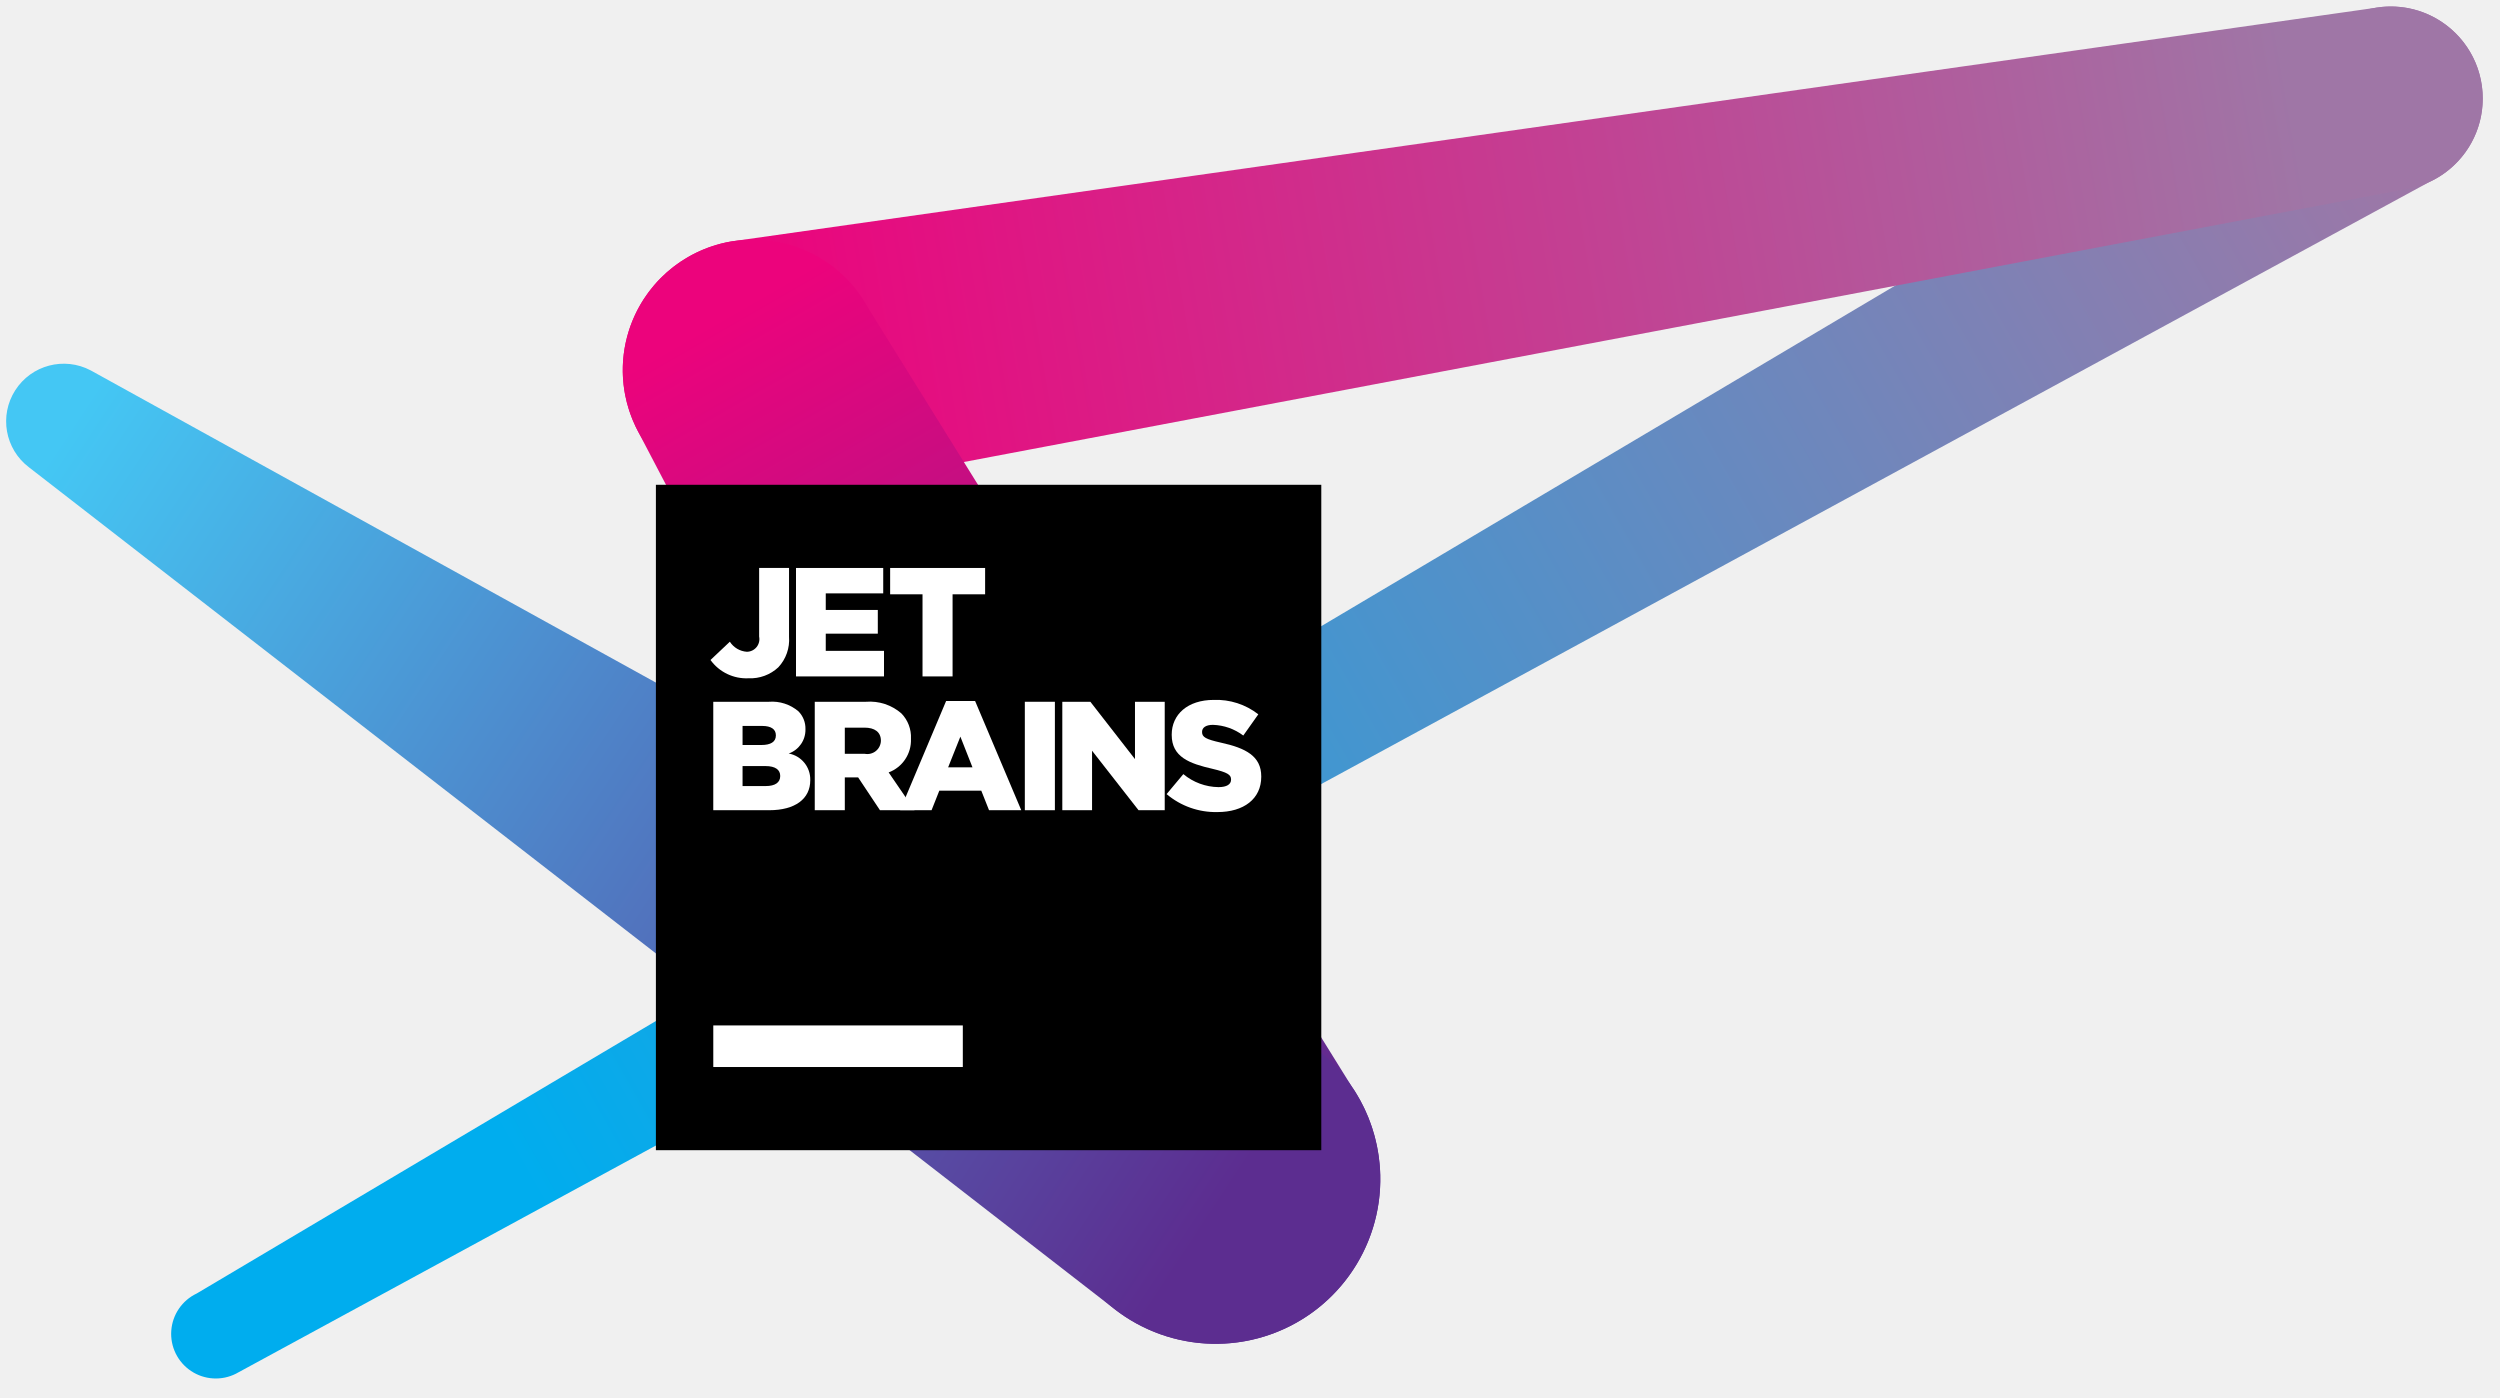
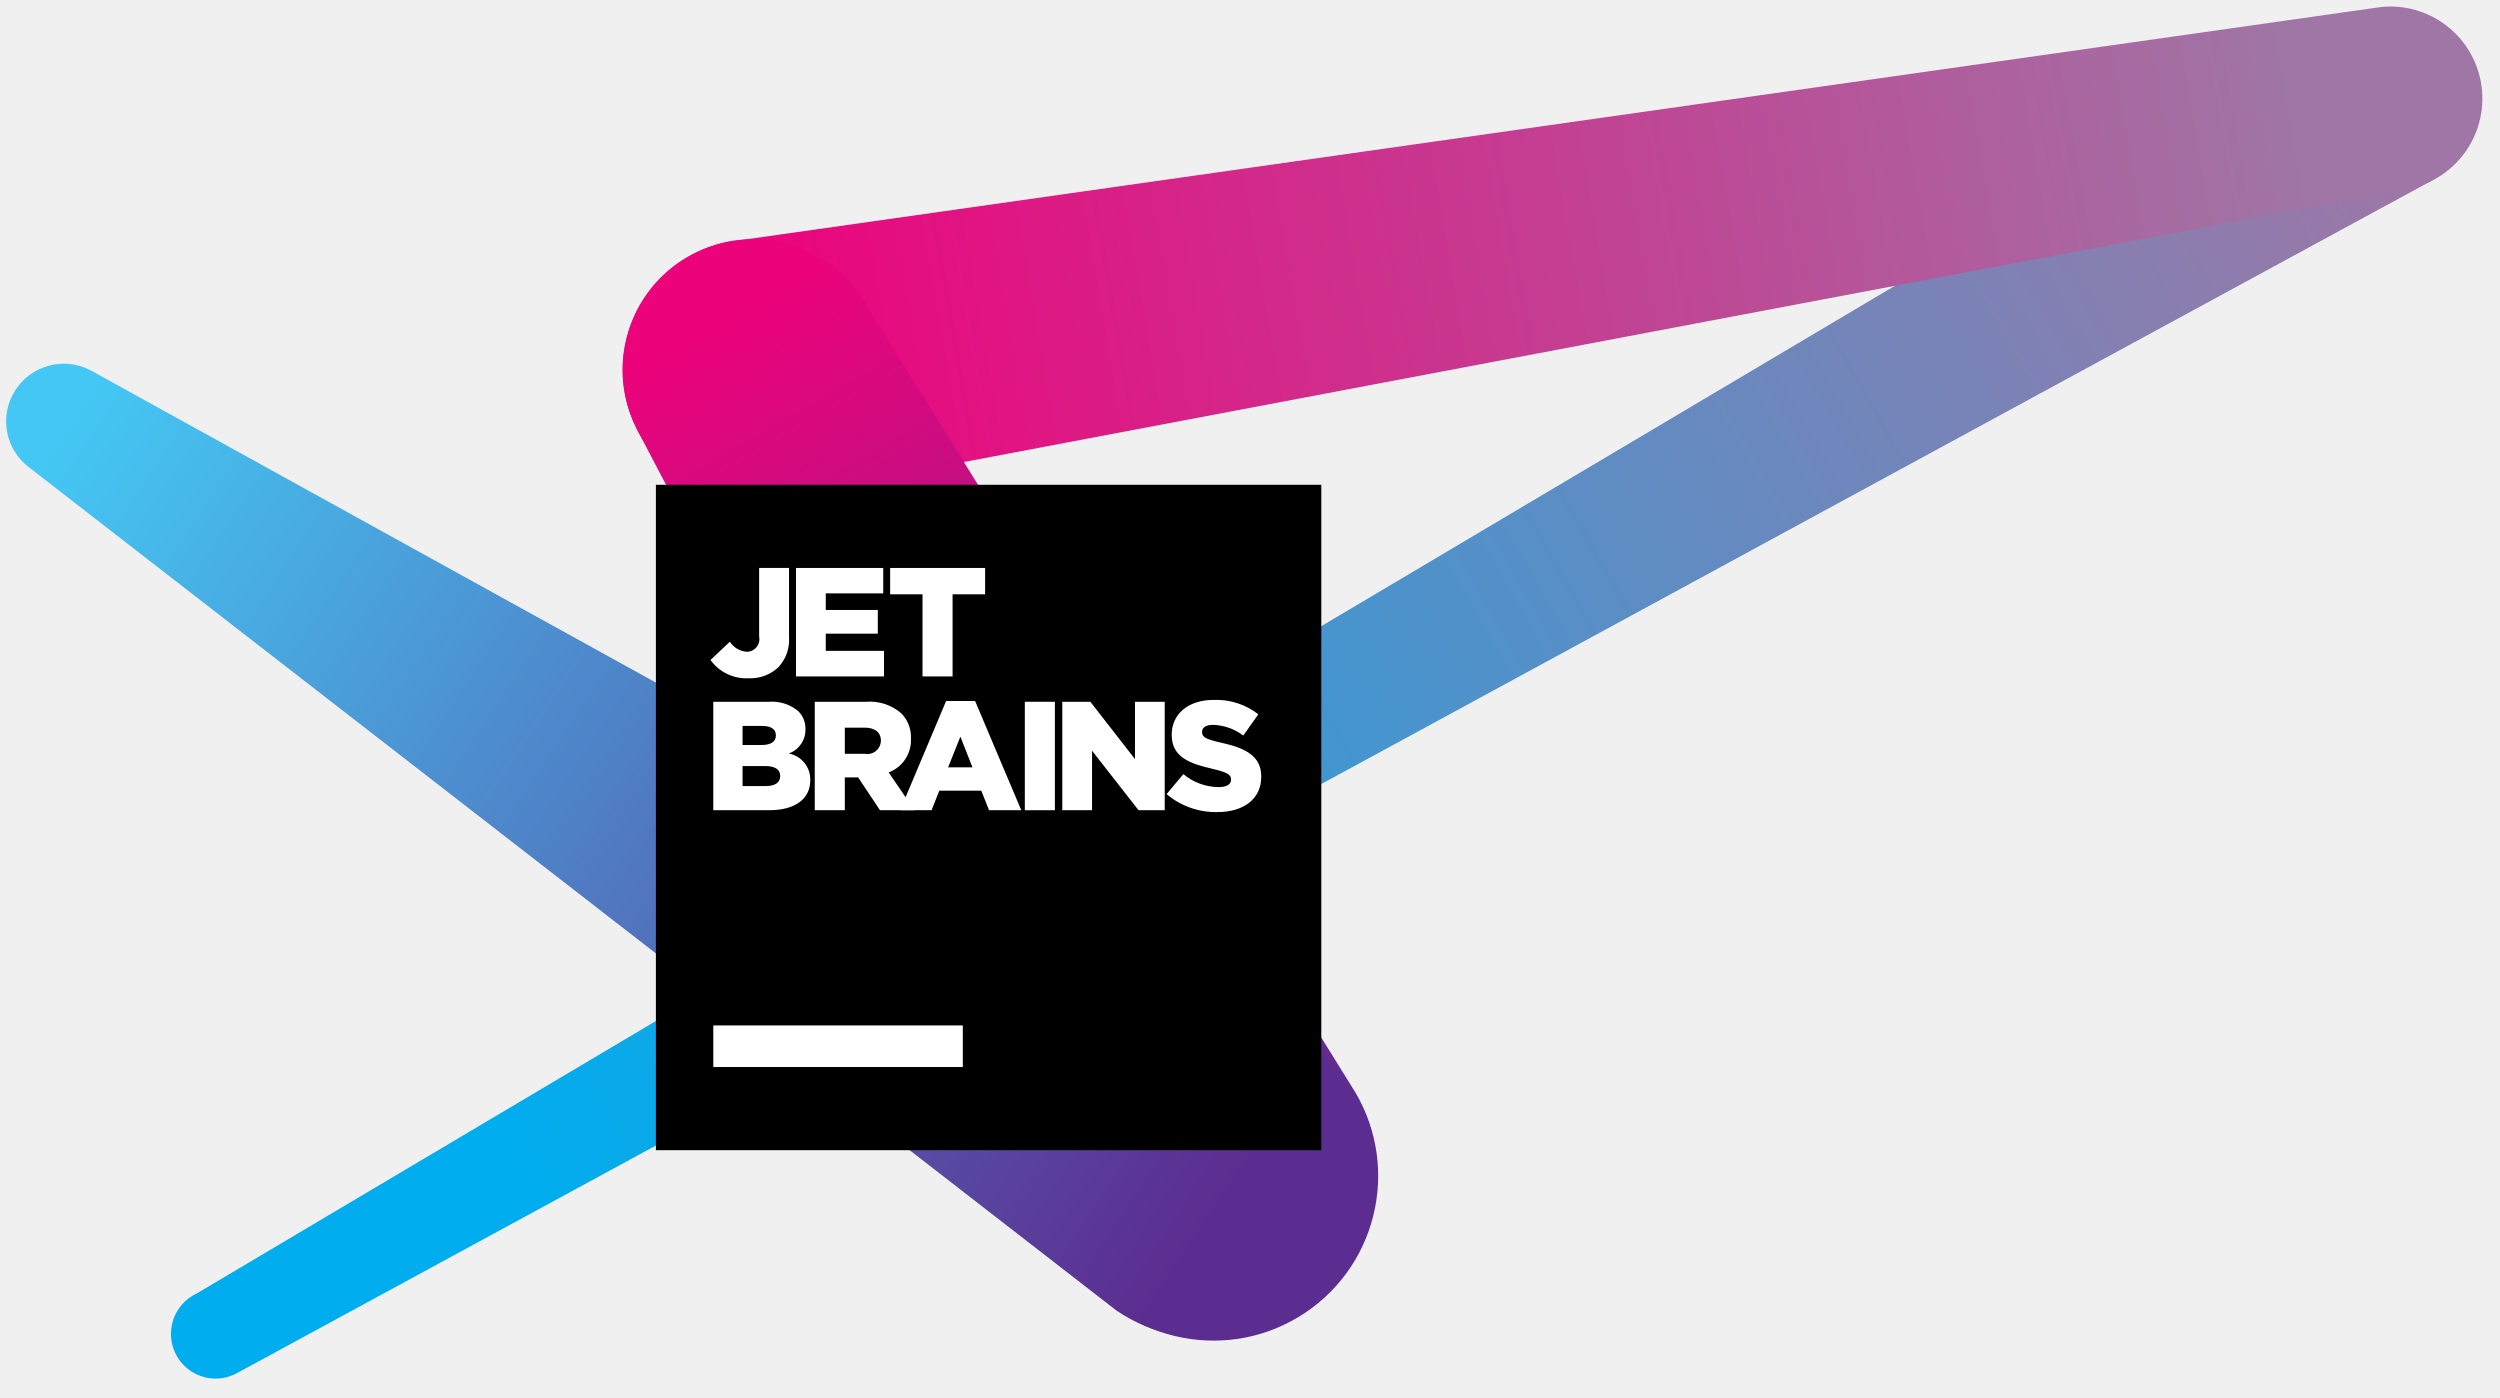
- <svg xmlns="http://www.w3.org/2000/svg" id="Layer_1" data-name="Layer 1" width="263" height="147" viewBox="0 0 263 147">
+ <svg xmlns="http://www.w3.org/2000/svg" width="263" height="147" viewBox="0 0 263 147">
  <defs>
-     <linearGradient id="linear-gradient" x1="54.457" y1="122.594" x2="251.779" y2="10.206" gradientUnits="userSpaceOnUse">
+     <linearGradient id="lg0" x1="54.457" y1="122.594" x2="251.779" y2="10.206" gradientUnits="userSpaceOnUse">
      <stop offset="0" stop-color="#00adee" />
      <stop offset="1" stop-color="#9f76a6" />
    </linearGradient>
-     <linearGradient id="linear-gradient-2" x1="80.247" y1="38.761" x2="241.262" y2="10.951" gradientUnits="userSpaceOnUse">
+     <linearGradient id="lg1" x1="80.247" y1="38.761" x2="241.262" y2="10.951" gradientUnits="userSpaceOnUse">
      <stop offset="0" stop-color="#ec037c" />
      <stop offset="1" stop-color="#9f76a6" />
    </linearGradient>
-     <linearGradient id="linear-gradient-3" x1="75.721" y1="33.558" x2="127.825" y2="123.939" gradientUnits="userSpaceOnUse">
+     <linearGradient id="lg2" x1="75.721" y1="33.558" x2="127.825" y2="123.939" gradientUnits="userSpaceOnUse">
      <stop offset="0" stop-color="#ec037c" />
      <stop offset="1" stop-color="#5c2d90" />
    </linearGradient>
-     <linearGradient id="linear-gradient-4" x1="7.465" y1="44.578" x2="129.454" y2="125.081" gradientUnits="userSpaceOnUse">
+     <linearGradient id="lg3" x1="7.465" y1="44.578" x2="129.454" y2="125.081" gradientUnits="userSpaceOnUse">
      <stop offset="0" stop-color="#44c7f4" />
      <stop offset="1" stop-color="#5c2d90" />
    </linearGradient>
  </defs>
-   <g>
-     <path d="M261.184,10.362a9.678,9.678,0,0,0-14.745-8.246l0-.001L20.694,136.075h0a4.697,4.697,0,1,0,4.133,8.435h0q0.09-.047.178-0.097l230.527-125.25a9.653,9.653,0,0,0,1.151-.625l0.033-.018-0.001-.002A9.668,9.668,0,0,0,261.184,10.362Z" fill="url(#linear-gradient)" />
-     <path d="M261.184,10.362A9.678,9.678,0,0,0,251.506.684q-0.275,0-.546.016-0.25.014-.497,0.041L76.798,25.419A13.735,13.735,0,1,0,83.535,51.983L252.804,19.951a9.636,9.636,0,0,0,1.036-.196l0.02-.004,0-.001A9.681,9.681,0,0,0,261.184,10.362Z" fill="url(#linear-gradient-2)" />
-     <path d="M145.203,123.63a17.237,17.237,0,0,0-3.064-9.425L91.305,32.352A13.737,13.737,0,0,0,66.113,42.951h0a13.633,13.633,0,0,0,1.043,2.498s45.233,86.37,45.582,86.998q0.309,0.556.657,1.086h0A17.32,17.32,0,0,0,145.203,123.63Z" fill="url(#linear-gradient-3)" />
-     <path d="M145.203,123.63a17.298,17.298,0,0,0-7.63-13.942h0a17.306,17.306,0,0,0-2.699-1.491L9.548,38.968a6.064,6.064,0,0,0-6.507,10.187l114.396,88.704A17.319,17.319,0,0,0,145.203,123.63Z" fill="url(#linear-gradient-4)" />
-     <g>
-       <rect x="69" y="51" width="70" height="70" />
-       <g>
-         <rect x="75.038" y="107.875" width="26.25" height="4.375" fill="#fff" />
-         <g>
-           <path d="M74.743,69.431L76.78,67.508a2.31,2.31,0,0,0,1.793,1.059A1.33,1.33,0,0,0,79.861,66.97V59.75h3.146v7.237a4.239,4.239,0,0,1-1.125,3.211,4.299,4.299,0,0,1-3.129,1.157A4.659,4.659,0,0,1,74.743,69.431Z" fill="#fff" />
-           <path d="M83.739,59.75h9.176v2.673H86.869v1.744H92.345v2.494H86.869V68.47H92.997v2.689H83.739V59.75Z" fill="#fff" />
-           <path d="M97.049,62.521H93.643V59.75h9.991v2.771h-3.423v8.638H97.049V62.521Z" fill="#fff" />
-           <path d="M75.036,73.826h5.851A4.273,4.273,0,0,1,84,74.836a2.567,2.567,0,0,1,.734,1.858v0.033a2.641,2.641,0,0,1-1.76,2.542,2.769,2.769,0,0,1,2.265,2.787v0.033c0,1.956-1.597,3.146-4.319,3.146H75.036V73.826Zm6.585,3.521c0-.636-0.505-0.978-1.434-0.978h-2.07v2.005h1.988c0.962,0,1.516-.326,1.516-0.994V77.346ZM80.529,80.59H78.117v2.103h2.445c0.978,0,1.516-.375,1.516-1.043V81.617C82.077,80.997,81.588,80.59,80.529,80.59Z" fill="#fff" />
-           <path d="M85.712,73.826h5.395a5.051,5.051,0,0,1,3.716,1.222,3.562,3.562,0,0,1,1.01,2.657v0.033a3.615,3.615,0,0,1-2.347,3.521l2.722,3.977H92.573l-2.298-3.455H88.874v3.455H85.712V73.826Zm5.264,5.476a1.433,1.433,0,0,0,1.695-1.353V77.917c0-.913-0.668-1.369-1.711-1.369H88.874v2.755H90.976Z" fill="#fff" />
-           <path d="M99.532,73.744H102.58l4.857,11.491h-3.39l-0.815-2.054H98.815L98,85.235H94.692Zm2.771,6.976-1.271-3.227L99.744,80.72h2.559Z" fill="#fff" />
-           <path d="M107.812,73.826h3.162V85.235h-3.162V73.826Z" fill="#fff" />
-           <path d="M111.756,73.826h2.95l4.694,6.031V73.826h3.129V85.235h-2.755l-4.89-6.259v6.259h-3.129V73.826Z" fill="#fff" />
-           <path d="M122.727,83.54l1.76-2.103a5.911,5.911,0,0,0,3.7,1.369c0.864,0,1.32-.293,1.32-0.782V81.991c0-.489-0.375-0.734-1.94-1.108-2.429-.554-4.303-1.239-4.303-3.569V77.281c0-2.119,1.679-3.651,4.417-3.651a7.181,7.181,0,0,1,4.694,1.516l-1.581,2.233a5.601,5.601,0,0,0-3.195-1.125c-0.766,0-1.141.31-1.141,0.733V77.02c0,0.522.391,0.75,1.988,1.108,2.608,0.57,4.238,1.418,4.238,3.553v0.033c0,2.331-1.842,3.716-4.613,3.716A7.999,7.999,0,0,1,122.727,83.54Z" fill="#fff" />
-         </g>
-       </g>
-     </g>
+   <path fill="url(#lg0)" d="M246.439 2.116 20.694 136.075a4.697 4.697 0 1 0 4.311 8.338l230.527-125.25a9.668 9.668 0 0 0-9.093-17.047Z" />
+   <path fill="url(#lg1)" d="M76.798 25.419A13.735 13.735 0 1 0 83.535 51.983L253.86 19.75A9.681 9.681 0 0 0 250.463.741Z" />
+   <path fill="url(#lg2)" d="M91.305 32.352A13.7 13.7 0 0 0 67.156 45.449l46.239 88.084a17.32 17.32 0 0 0 28.744-19.328Z" />
+   <path fill="url(#lg3)" d="M9.548 38.968A6.064 6.064 0 0 0 3.041 49.155l114.396 88.704a17.319 17.319 0 0 0 20.136-28.171Z" />
+   <path d="M69 51h70v70h-70z" />
+   <g fill="#FFF">
+     <path d="M75.038 107.875v4.375h26.25v-4.375z" />
+     <path d="M74.743,69.431L76.78,67.508a2.31,2.31,0,0,0,1.793,1.059A1.33,1.33,0,0,0,79.861,66.97V59.75h3.146v7.237a4.239,4.239,0,0,1-1.125,3.211,4.299,4.299,0,0,1-3.129,1.157A4.659,4.659,0,0,1,74.743,69.431Z" />
+     <path d="M83.739,59.75h9.176v2.673H86.869v1.744H92.345v2.494H86.869V68.47H92.997v2.689H83.739V59.75Z" />
+     <path d="M97.049,62.521H93.643V59.75h9.991v2.771h-3.423v8.638H97.049V62.521Z" />
+     <path d="M75.036,73.826h5.851A4.273,4.273,0,0,1,84,74.836a2.567,2.567,0,0,1,.734,1.858v0.033a2.641,2.641,0,0,1-1.76,2.542,2.769,2.769,0,0,1,2.265,2.787v0.033c0,1.956-1.597,3.146-4.319,3.146H75.036V73.826Zm6.585,3.521c0-.636-0.505-0.978-1.434-0.978h-2.07v2.005h1.988c0.962,0,1.516-.326,1.516-0.994V77.346ZM80.529,80.59H78.117v2.103h2.445c0.978,0,1.516-.375,1.516-1.043V81.617C82.077,80.997,81.588,80.59,80.529,80.59Z" />
+     <path d="M85.712,73.826h5.395a5.051,5.051,0,0,1,3.716,1.222,3.562,3.562,0,0,1,1.01,2.657v0.033a3.615,3.615,0,0,1-2.347,3.521l2.722,3.977H92.573l-2.298-3.455H88.874v3.455H85.712V73.826Zm5.264,5.476a1.433,1.433,0,0,0,1.695-1.353V77.917c0-.913-0.668-1.369-1.711-1.369H88.874v2.755H90.976Z" />
+     <path d="M99.532,73.744H102.58l4.857,11.491h-3.39l-0.815-2.054H98.815L98,85.235H94.692Zm2.771,6.976-1.271-3.227L99.744,80.72h2.559Z" />
+     <path d="M107.812,73.826h3.162V85.235h-3.162V73.826Z" />
+     <path d="M111.756,73.826h2.95l4.694,6.031V73.826h3.129V85.235h-2.755l-4.89-6.259v6.259h-3.129V73.826Z" />
+     <path d="M122.727,83.54l1.76-2.103a5.911,5.911,0,0,0,3.7,1.369c0.864,0,1.32-.293,1.32-0.782V81.991c0-.489-0.375-0.734-1.94-1.108-2.429-.554-4.303-1.239-4.303-3.569V77.281c0-2.119,1.679-3.651,4.417-3.651a7.181,7.181,0,0,1,4.694,1.516l-1.581,2.233a5.601,5.601,0,0,0-3.195-1.125c-0.766,0-1.141.31-1.141,0.733V77.02c0,0.522.391,0.75,1.988,1.108,2.608,0.57,4.238,1.418,4.238,3.553v0.033c0,2.331-1.842,3.716-4.613,3.716A7.999,7.999,0,0,1,122.727,83.54Z" />
  </g>
</svg>
